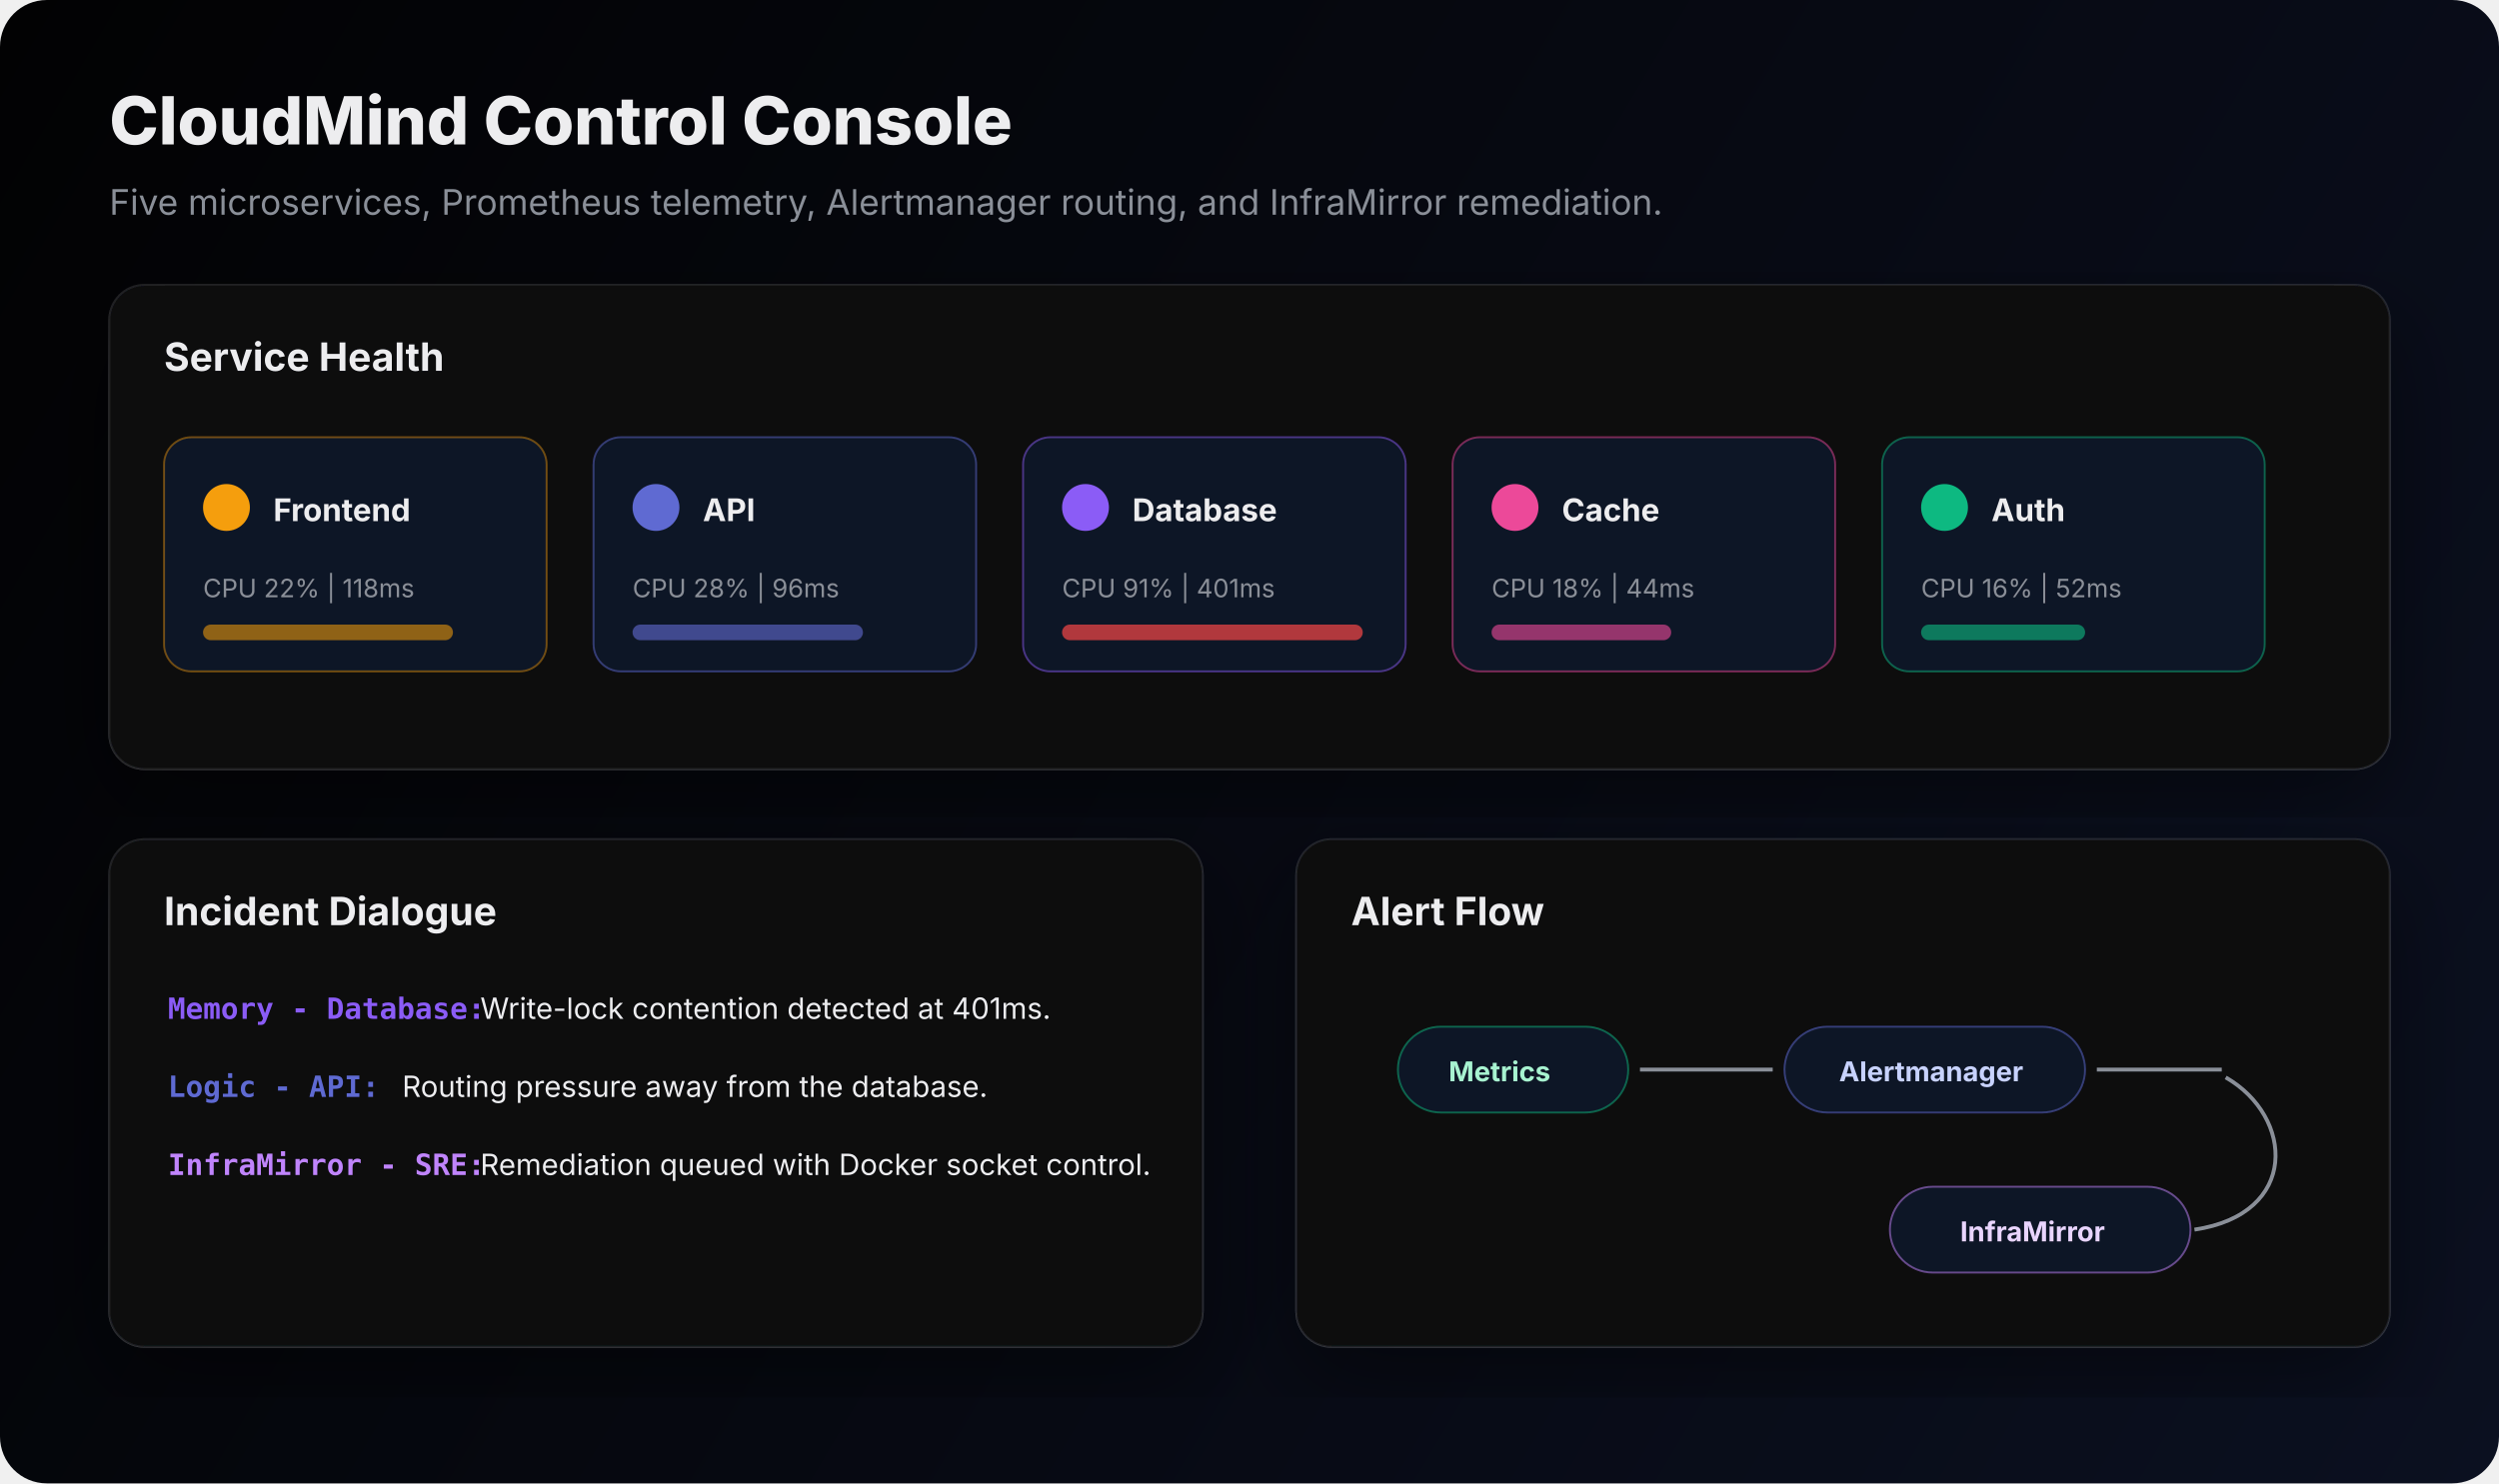
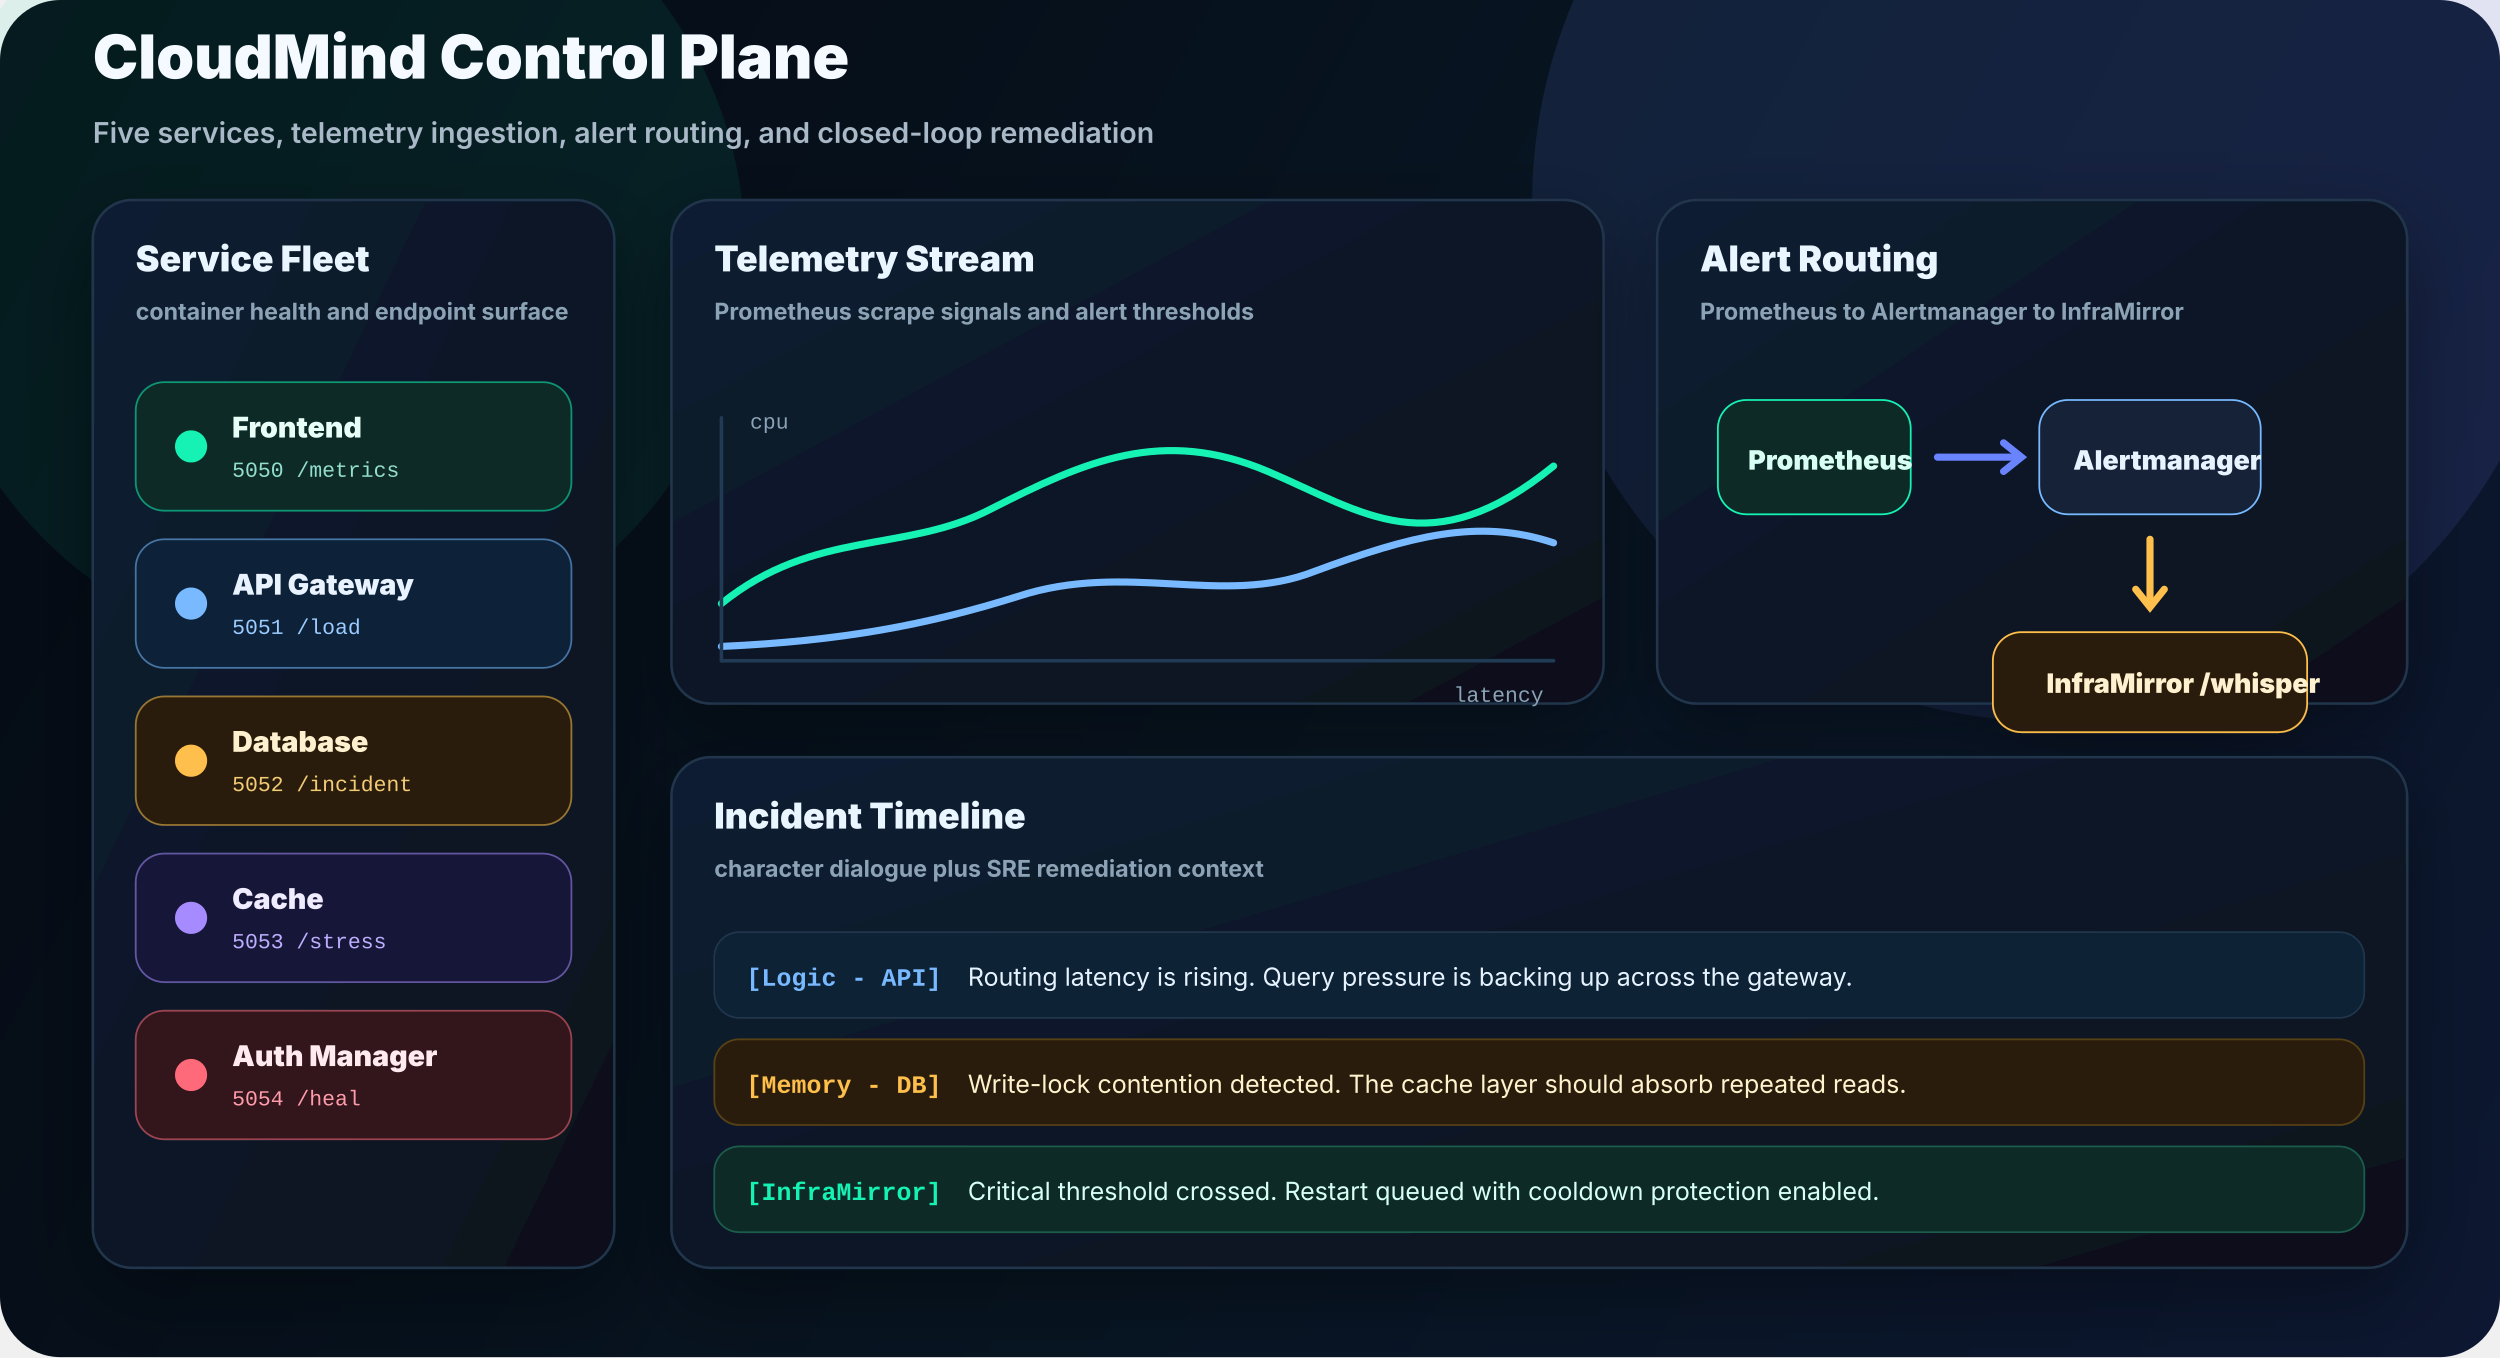
- <svg xmlns="http://www.w3.org/2000/svg" width="1280" height="760" viewBox="0 0 1280 760" fill="none">
+ <svg xmlns="http://www.w3.org/2000/svg" width="1400" height="760" viewBox="0 0 1400 760" fill="none" role="img" aria-labelledby="title desc">
  <defs>
-     <linearGradient id="bg" x1="0" y1="0" x2="1280" y2="760" gradientUnits="userSpaceOnUse">
-       <stop stop-color="#020203" />
-       <stop offset="1" stop-color="#0B1020" />
+     <linearGradient id="page" x1="0" y1="0" x2="1400" y2="760" gradientUnits="userSpaceOnUse">
+       <stop stop-color="#050A13" />
+       <stop offset="0.55" stop-color="#071522" />
+       <stop offset="1" stop-color="#0D1731" />
    </linearGradient>
-     <filter id="shadow" x="-10%" y="-10%" width="120%" height="120%">
-       <feDropShadow dx="0" dy="18" stdDeviation="24" flood-color="#000000" flood-opacity="0.45" />
+     <linearGradient id="panel" x1="0" y1="0" x2="1" y2="1">
+       <stop stop-color="#0D1E31" />
+       <stop offset="1" stop-color="#07101C" />
+     </linearGradient>
+     <filter id="shadow" x="-20%" y="-20%" width="140%" height="140%" color-interpolation-filters="sRGB">
+       <feDropShadow dx="0" dy="16" stdDeviation="22" flood-color="#000000" flood-opacity="0.35" />
    </filter>
+     <style>
+       .label { font-family: Inter, ui-sans-serif, system-ui, -apple-system, BlinkMacSystemFont, "Segoe UI", sans-serif; }
+       .mono { font-family: "SFMono-Regular", Consolas, "Liberation Mono", monospace; }
+       .panel { fill: url(#panel); stroke: #20364C; stroke-width: 1.4; }
+       .muted { fill: #8CA2B5; }
+       .line { stroke: #233B54; stroke-width: 2; stroke-linecap: round; }
+     </style>
  </defs>
-   <rect width="1280" height="760" rx="24" fill="url(#bg)" />
-   <text x="56" y="74" fill="#EDEDEF" font-family="Inter, Arial, sans-serif" font-size="34" font-weight="800">CloudMind Control Console</text>
-   <text x="56" y="110" fill="#8A8F98" font-family="Inter, Arial, sans-serif" font-size="18">Five microservices, Prometheus telemetry, Alertmanager routing, and InfraMirror remediation.</text>
-   <g filter="url(#shadow)">
-     <rect x="56" y="146" width="1168" height="248" rx="18" fill="#090A0D" stroke="white" stroke-opacity="0.1" />
-     <text x="84" y="190" fill="#EDEDEF" font-family="Inter, Arial, sans-serif" font-size="20" font-weight="700">Service Health</text>
-     <g>
-       <rect x="84" y="224" width="196" height="120" rx="14" fill="#111827" stroke="#F59E0B" stroke-opacity="0.42" />
-       <circle cx="116" cy="260" r="12" fill="#F59E0B" />
-       <text x="140" y="267" fill="#EDEDEF" font-family="Inter, Arial, sans-serif" font-size="16" font-weight="700">Frontend</text>
-       <text x="104" y="306" fill="#8A8F98" font-family="Inter, Arial, sans-serif" font-size="13">CPU 22% | 118ms</text>
-       <rect x="104" y="320" width="128" height="8" rx="4" fill="#F59E0B" fill-opacity="0.55" />
+   <rect width="1400" height="760" rx="34" fill="url(#page)" />
+   <circle cx="187" cy="139" r="230" fill="#00E0A4" opacity="0.08" />
+   <circle cx="1148" cy="114" r="290" fill="#6B83FF" opacity="0.12" />
+   <g transform="translate(52 44)">
+     <text class="label" x="0" y="0" fill="#F4FAFF" font-size="34" font-weight="900">CloudMind Control Plane</text>
+     <text class="label" x="0" y="36" fill="#A9B9C8" font-size="16" font-weight="600">Five services, telemetry ingestion, alert routing, and closed-loop remediation</text>
+   </g>
+   <g transform="translate(52 112)" filter="url(#shadow)">
+     <rect class="panel" x="0" y="0" width="292" height="598" rx="22" />
+     <text class="label" x="24" y="40" fill="#E9F5FF" font-size="20" font-weight="850">Service Fleet</text>
+     <text class="label muted" x="24" y="67" font-size="13" font-weight="650">container health and endpoint surface</text>
+     <g transform="translate(24 102)">
+       <rect x="0" y="0" width="244" height="72" rx="16" fill="#0A2B25" stroke="#16F2B3" stroke-opacity="0.55" />
+       <circle cx="31" cy="36" r="9" fill="#16F2B3" />
+       <text class="label" x="54" y="31" fill="#E8FFF8" font-size="16" font-weight="850">Frontend</text>
+       <text class="mono" x="54" y="53" fill="#95DDCE" font-size="12">5050 /metrics</text>
    </g>
-     <g>
-       <rect x="304" y="224" width="196" height="120" rx="14" fill="#111827" stroke="#5E6AD2" stroke-opacity="0.48" />
-       <circle cx="336" cy="260" r="12" fill="#5E6AD2" />
-       <text x="360" y="267" fill="#EDEDEF" font-family="Inter, Arial, sans-serif" font-size="16" font-weight="700">API</text>
-       <text x="324" y="306" fill="#8A8F98" font-family="Inter, Arial, sans-serif" font-size="13">CPU 28% | 96ms</text>
-       <rect x="324" y="320" width="118" height="8" rx="4" fill="#5E6AD2" fill-opacity="0.6" />
+     <g transform="translate(24 190)">
+       <rect x="0" y="0" width="244" height="72" rx="16" fill="#0B2138" stroke="#78B9FF" stroke-opacity="0.55" />
+       <circle cx="31" cy="36" r="9" fill="#78B9FF" />
+       <text class="label" x="54" y="31" fill="#E8F3FF" font-size="16" font-weight="850">API Gateway</text>
+       <text class="mono" x="54" y="53" fill="#9BCBFF" font-size="12">5051 /load</text>
    </g>
-     <g>
-       <rect x="524" y="224" width="196" height="120" rx="14" fill="#111827" stroke="#8B5CF6" stroke-opacity="0.48" />
-       <circle cx="556" cy="260" r="12" fill="#8B5CF6" />
-       <text x="580" y="267" fill="#EDEDEF" font-family="Inter, Arial, sans-serif" font-size="16" font-weight="700">Database</text>
-       <text x="544" y="306" fill="#8A8F98" font-family="Inter, Arial, sans-serif" font-size="13">CPU 91% | 401ms</text>
-       <rect x="544" y="320" width="154" height="8" rx="4" fill="#EF4444" fill-opacity="0.72" />
+     <g transform="translate(24 278)">
+       <rect x="0" y="0" width="244" height="72" rx="16" fill="#2C1F08" stroke="#FFBF4D" stroke-opacity="0.55" />
+       <circle cx="31" cy="36" r="9" fill="#FFBF4D" />
+       <text class="label" x="54" y="31" fill="#FFF1CF" font-size="16" font-weight="850">Database</text>
+       <text class="mono" x="54" y="53" fill="#F3CA78" font-size="12">5052 /incident</text>
    </g>
-     <g>
-       <rect x="744" y="224" width="196" height="120" rx="14" fill="#111827" stroke="#EC4899" stroke-opacity="0.48" />
-       <circle cx="776" cy="260" r="12" fill="#EC4899" />
-       <text x="800" y="267" fill="#EDEDEF" font-family="Inter, Arial, sans-serif" font-size="16" font-weight="700">Cache</text>
-       <text x="764" y="306" fill="#8A8F98" font-family="Inter, Arial, sans-serif" font-size="13">CPU 18% | 44ms</text>
-       <rect x="764" y="320" width="92" height="8" rx="4" fill="#EC4899" fill-opacity="0.6" />
+     <g transform="translate(24 366)">
+       <rect x="0" y="0" width="244" height="72" rx="16" fill="#181638" stroke="#A58BFF" stroke-opacity="0.55" />
+       <circle cx="31" cy="36" r="9" fill="#A58BFF" />
+       <text class="label" x="54" y="31" fill="#F0ECFF" font-size="16" font-weight="850">Cache</text>
+       <text class="mono" x="54" y="53" fill="#BCAEFF" font-size="12">5053 /stress</text>
    </g>
-     <g>
-       <rect x="964" y="224" width="196" height="120" rx="14" fill="#111827" stroke="#10B981" stroke-opacity="0.48" />
-       <circle cx="996" cy="260" r="12" fill="#10B981" />
-       <text x="1020" y="267" fill="#EDEDEF" font-family="Inter, Arial, sans-serif" font-size="16" font-weight="700">Auth</text>
-       <text x="984" y="306" fill="#8A8F98" font-family="Inter, Arial, sans-serif" font-size="13">CPU 16% | 52ms</text>
-       <rect x="984" y="320" width="84" height="8" rx="4" fill="#10B981" fill-opacity="0.6" />
+     <g transform="translate(24 454)">
+       <rect x="0" y="0" width="244" height="72" rx="16" fill="#32131A" stroke="#FF6B7A" stroke-opacity="0.55" />
+       <circle cx="31" cy="36" r="9" fill="#FF6B7A" />
+       <text class="label" x="54" y="31" fill="#FFEAF0" font-size="16" font-weight="850">Auth Manager</text>
+       <text class="mono" x="54" y="53" fill="#FF9CAB" font-size="12">5054 /heal</text>
    </g>
  </g>
-   <g filter="url(#shadow)">
-     <rect x="56" y="430" width="560" height="260" rx="18" fill="#090A0D" stroke="white" stroke-opacity="0.1" />
-     <text x="84" y="474" fill="#EDEDEF" font-family="Inter, Arial, sans-serif" font-size="20" font-weight="700">Incident Dialogue</text>
-     <text x="86" y="522" fill="#8B5CF6" font-family="Fira Code, monospace" font-size="15" font-weight="700">Memory - Database:</text>
-     <text x="246" y="522" fill="#EDEDEF" font-family="Inter, Arial, sans-serif" font-size="15">Write-lock contention detected at 401ms.</text>
-     <text x="86" y="562" fill="#5E6AD2" font-family="Fira Code, monospace" font-size="15" font-weight="700">Logic - API:</text>
-     <text x="206" y="562" fill="#EDEDEF" font-family="Inter, Arial, sans-serif" font-size="15">Routing pressure away from the database.</text>
-     <text x="86" y="602" fill="#C084FC" font-family="Fira Code, monospace" font-size="15" font-weight="700">InfraMirror - SRE:</text>
-     <text x="246" y="602" fill="#EDEDEF" font-family="Inter, Arial, sans-serif" font-size="15">Remediation queued with Docker socket control.</text>
+   <g transform="translate(376 112)" filter="url(#shadow)">
+     <rect class="panel" x="0" y="0" width="522" height="282" rx="22" />
+     <text class="label" x="24" y="40" fill="#E9F5FF" font-size="20" font-weight="850">Telemetry Stream</text>
+     <text class="label muted" x="24" y="67" font-size="13" font-weight="650">Prometheus scrape signals and alert thresholds</text>
+     <g transform="translate(28 104)">
+       <path d="M0 122C52 80 103 94 151 69C204 42 247 23 306 48C360 71 397 101 466 45" stroke="#16F2B3" stroke-width="4" stroke-linecap="round" />
+       <path d="M0 146C67 143 115 134 166 118C227 98 281 124 332 104C386 84 424 74 466 88" stroke="#78B9FF" stroke-width="4" stroke-linecap="round" />
+       <line x1="0" y1="154" x2="466" y2="154" class="line" />
+       <line x1="0" y1="18" x2="0" y2="154" class="line" />
+       <text class="mono" x="16" y="24" fill="#8CA2B5" font-size="12">cpu</text>
+       <text class="mono" x="410" y="177" fill="#8CA2B5" font-size="12">latency</text>
+     </g>
  </g>
-   <g filter="url(#shadow)">
-     <rect x="664" y="430" width="560" height="260" rx="18" fill="#090A0D" stroke="white" stroke-opacity="0.1" />
-     <text x="692" y="474" fill="#EDEDEF" font-family="Inter, Arial, sans-serif" font-size="20" font-weight="700">Alert Flow</text>
-     <rect x="716" y="526" width="118" height="44" rx="22" fill="#111827" stroke="#10B981" stroke-opacity="0.5" />
-     <text x="742" y="554" fill="#A7F3D0" font-family="Inter, Arial, sans-serif" font-size="14" font-weight="700">Metrics</text>
-     <path d="M840 548 H908" stroke="#8A8F98" stroke-width="2" />
-     <rect x="914" y="526" width="154" height="44" rx="22" fill="#111827" stroke="#5E6AD2" stroke-opacity="0.5" />
-     <text x="942" y="554" fill="#C7D2FE" font-family="Inter, Arial, sans-serif" font-size="14" font-weight="700">Alertmanager</text>
-     <path d="M1074 548 H1138" stroke="#8A8F98" stroke-width="2" />
-     <rect x="968" y="608" width="154" height="44" rx="22" fill="#111827" stroke="#C084FC" stroke-opacity="0.5" />
-     <text x="1004" y="636" fill="#E9D5FF" font-family="Inter, Arial, sans-serif" font-size="14" font-weight="700">InfraMirror</text>
-     <path d="M1140 552 C1175 572 1178 622 1124 630" stroke="#8A8F98" stroke-width="2" fill="none" />
+   <g transform="translate(928 112)" filter="url(#shadow)">
+     <rect class="panel" x="0" y="0" width="420" height="282" rx="22" />
+     <text class="label" x="24" y="40" fill="#E9F5FF" font-size="20" font-weight="850">Alert Routing</text>
+     <text class="label muted" x="24" y="67" font-size="13" font-weight="650">Prometheus to Alertmanager to InfraMirror</text>
+     <g transform="translate(34 112)">
+       <rect x="0" y="0" width="108" height="64" rx="16" fill="#0A2B25" stroke="#16F2B3" />
+       <text class="label" x="17" y="39" fill="#D9FFF4" font-size="15" font-weight="850">Prometheus</text>
+       <path d="M123 32H166" stroke="#6B83FF" stroke-width="4" stroke-linecap="round" />
+       <path d="M160 24L170 32L160 40" stroke="#6B83FF" stroke-width="4" stroke-linecap="round" />
+       <rect x="180" y="0" width="124" height="64" rx="16" fill="#122037" stroke="#78B9FF" />
+       <text class="label" x="199" y="39" fill="#E7F3FF" font-size="15" font-weight="850">Alertmanager</text>
+       <path d="M242 78V112" stroke="#FFBF4D" stroke-width="4" stroke-linecap="round" />
+       <path d="M234 106L242 116L250 106" stroke="#FFBF4D" stroke-width="4" stroke-linecap="round" />
+       <rect x="154" y="130" width="176" height="56" rx="16" fill="#2C1F08" stroke="#FFBF4D" />
+       <text class="label" x="184" y="164" fill="#FFF1CF" font-size="15" font-weight="850">InfraMirror /whisper</text>
+     </g>
+   </g>
+   <g transform="translate(376 424)" filter="url(#shadow)">
+     <rect class="panel" x="0" y="0" width="972" height="286" rx="22" />
+     <text class="label" x="24" y="40" fill="#E9F5FF" font-size="20" font-weight="850">Incident Timeline</text>
+     <text class="label muted" x="24" y="67" font-size="13" font-weight="650">character dialogue plus SRE remediation context</text>
+     <g transform="translate(24 98)">
+       <rect x="0" y="0" width="924" height="48" rx="14" fill="#0B2035" stroke="#20364C" />
+       <text class="mono" x="18" y="30" fill="#78B9FF" font-size="14" font-weight="800">[Logic - API]</text>
+       <text class="label" x="142" y="30" fill="#E6F3FF" font-size="14">Routing latency is rising. Query pressure is backing up across the gateway.</text>
+     </g>
+     <g transform="translate(24 158)">
+       <rect x="0" y="0" width="924" height="48" rx="14" fill="#2C1F08" stroke="#574017" />
+       <text class="mono" x="18" y="30" fill="#FFBF4D" font-size="14" font-weight="800">[Memory - DB]</text>
+       <text class="label" x="142" y="30" fill="#FFF2CF" font-size="14">Write-lock contention detected. The cache layer should absorb repeated reads.</text>
+     </g>
+     <g transform="translate(24 218)">
+       <rect x="0" y="0" width="924" height="48" rx="14" fill="#0A2B25" stroke="#1D5B4C" />
+       <text class="mono" x="18" y="30" fill="#16F2B3" font-size="14" font-weight="800">[InfraMirror]</text>
+       <text class="label" x="142" y="30" fill="#D8FFF4" font-size="14">Critical threshold crossed. Restart queued with cooldown protection enabled.</text>
+     </g>
  </g>
</svg>
